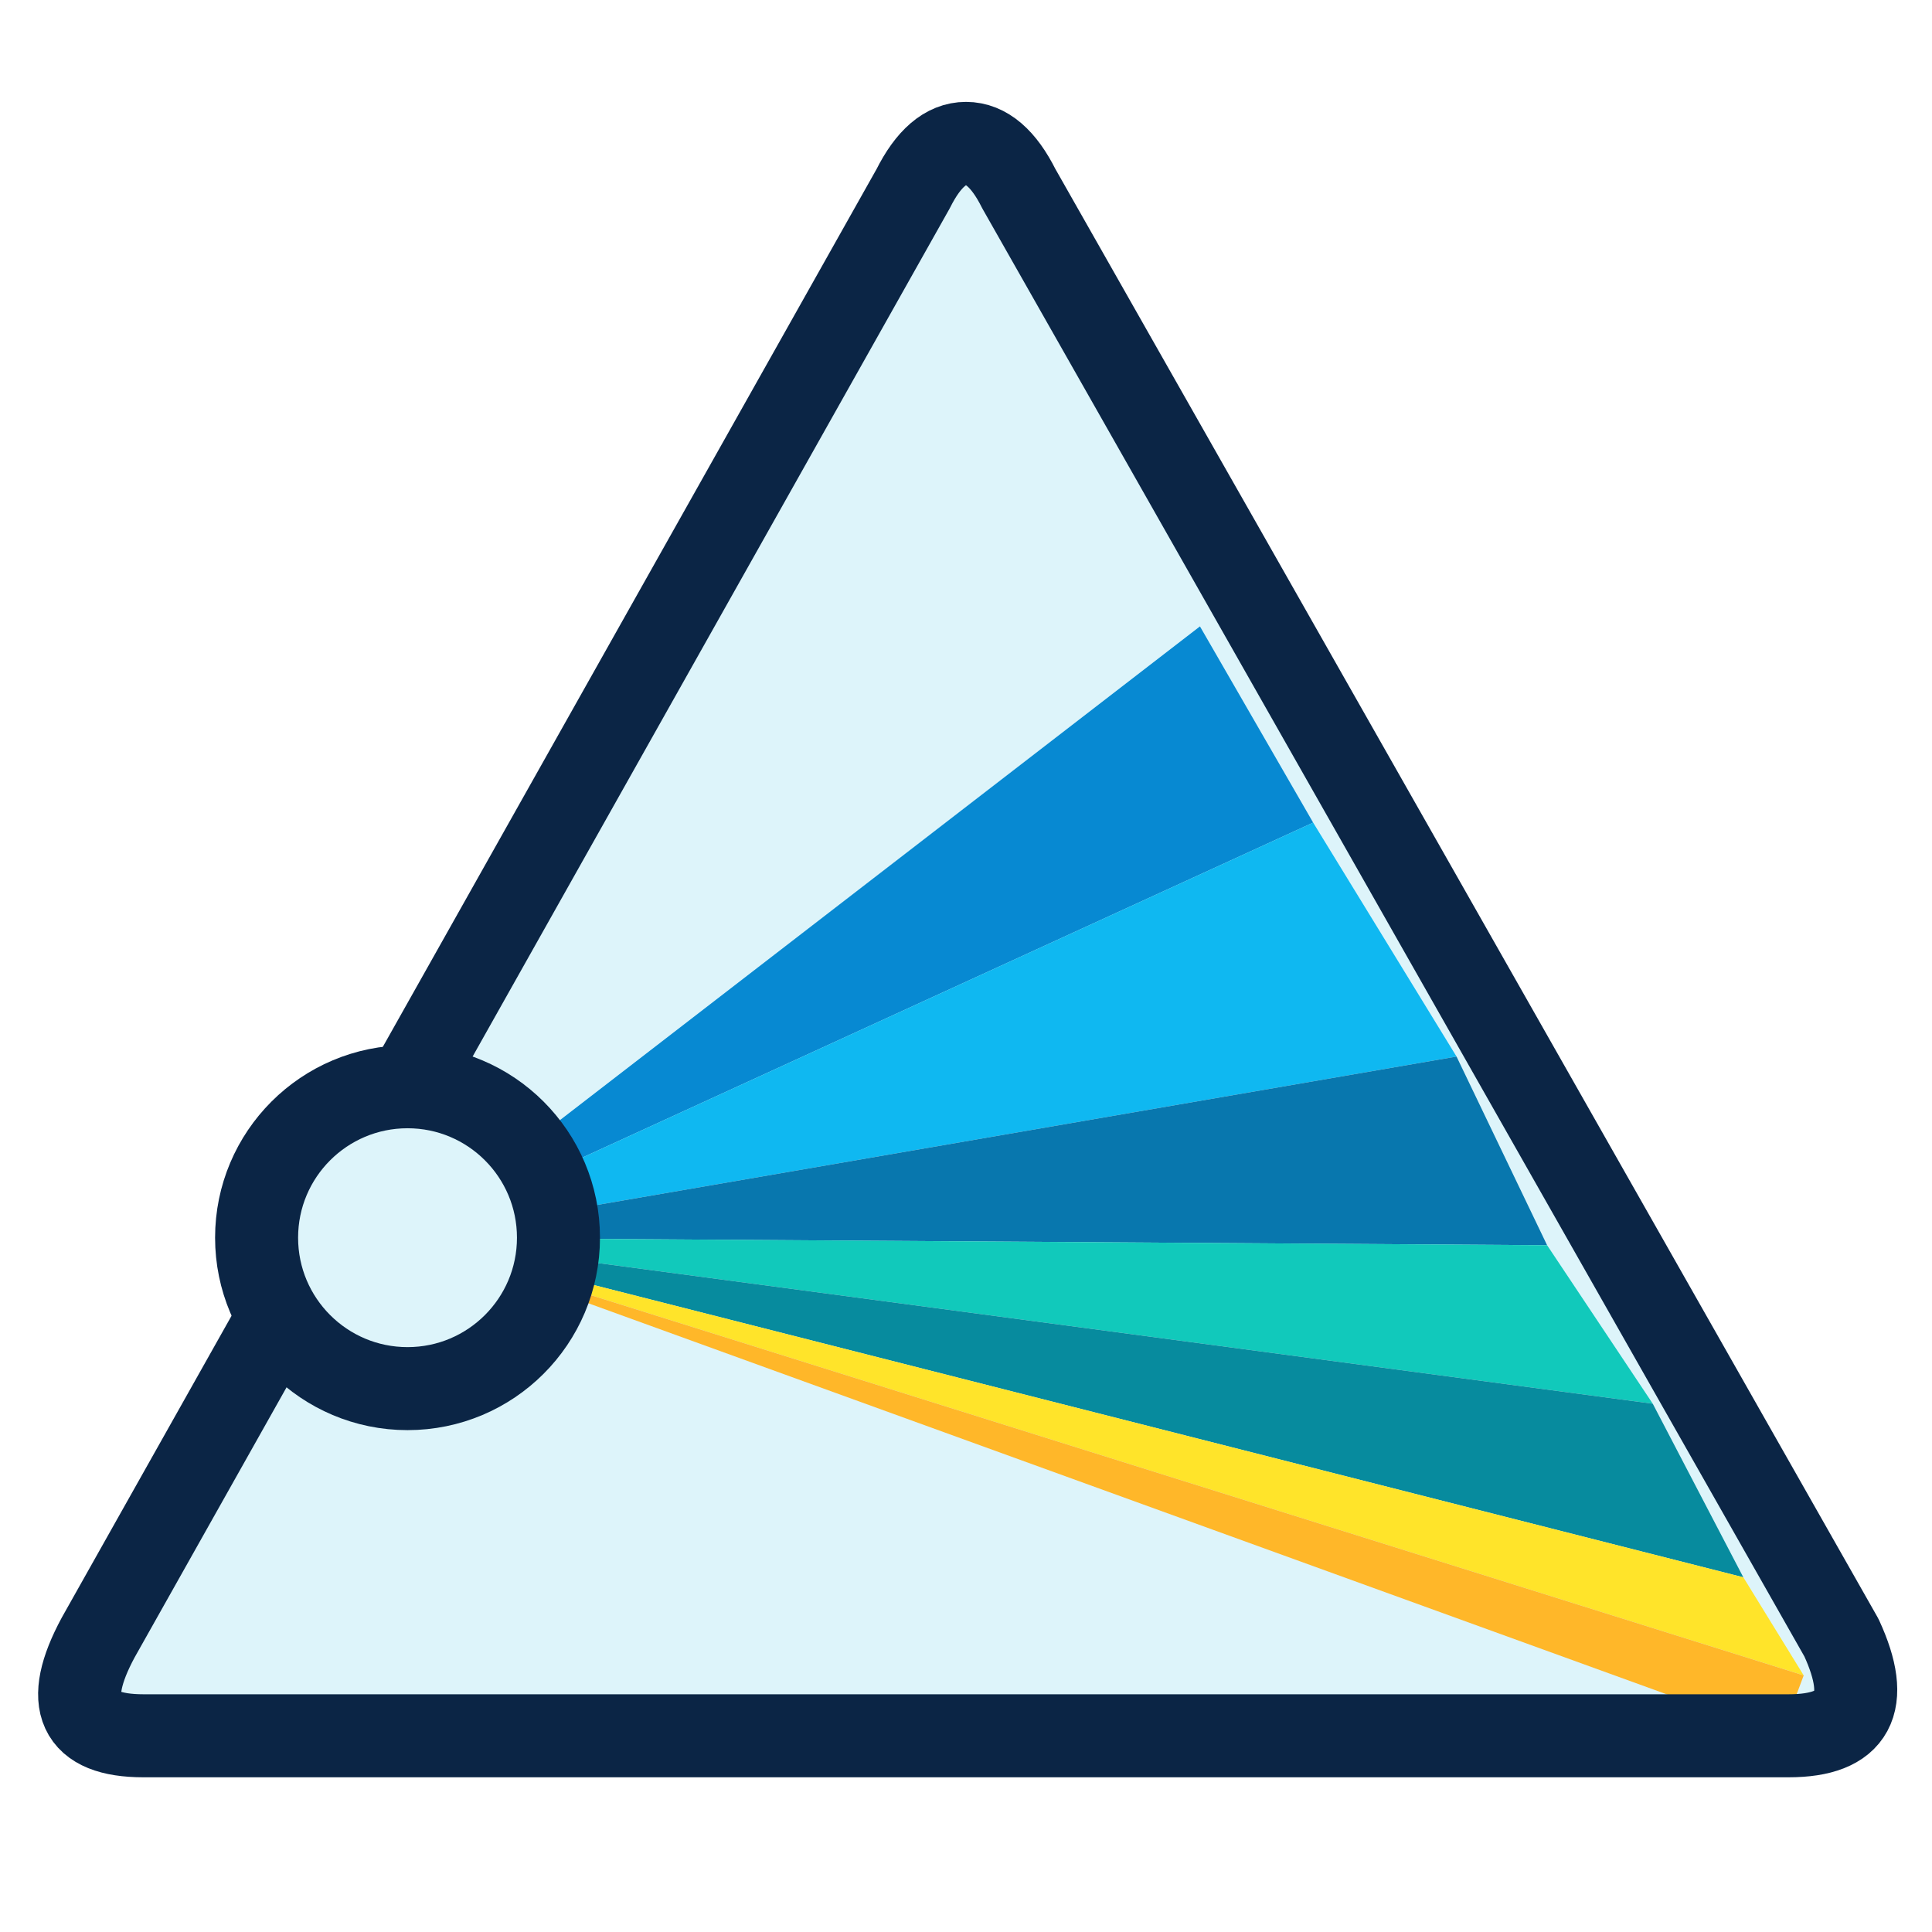
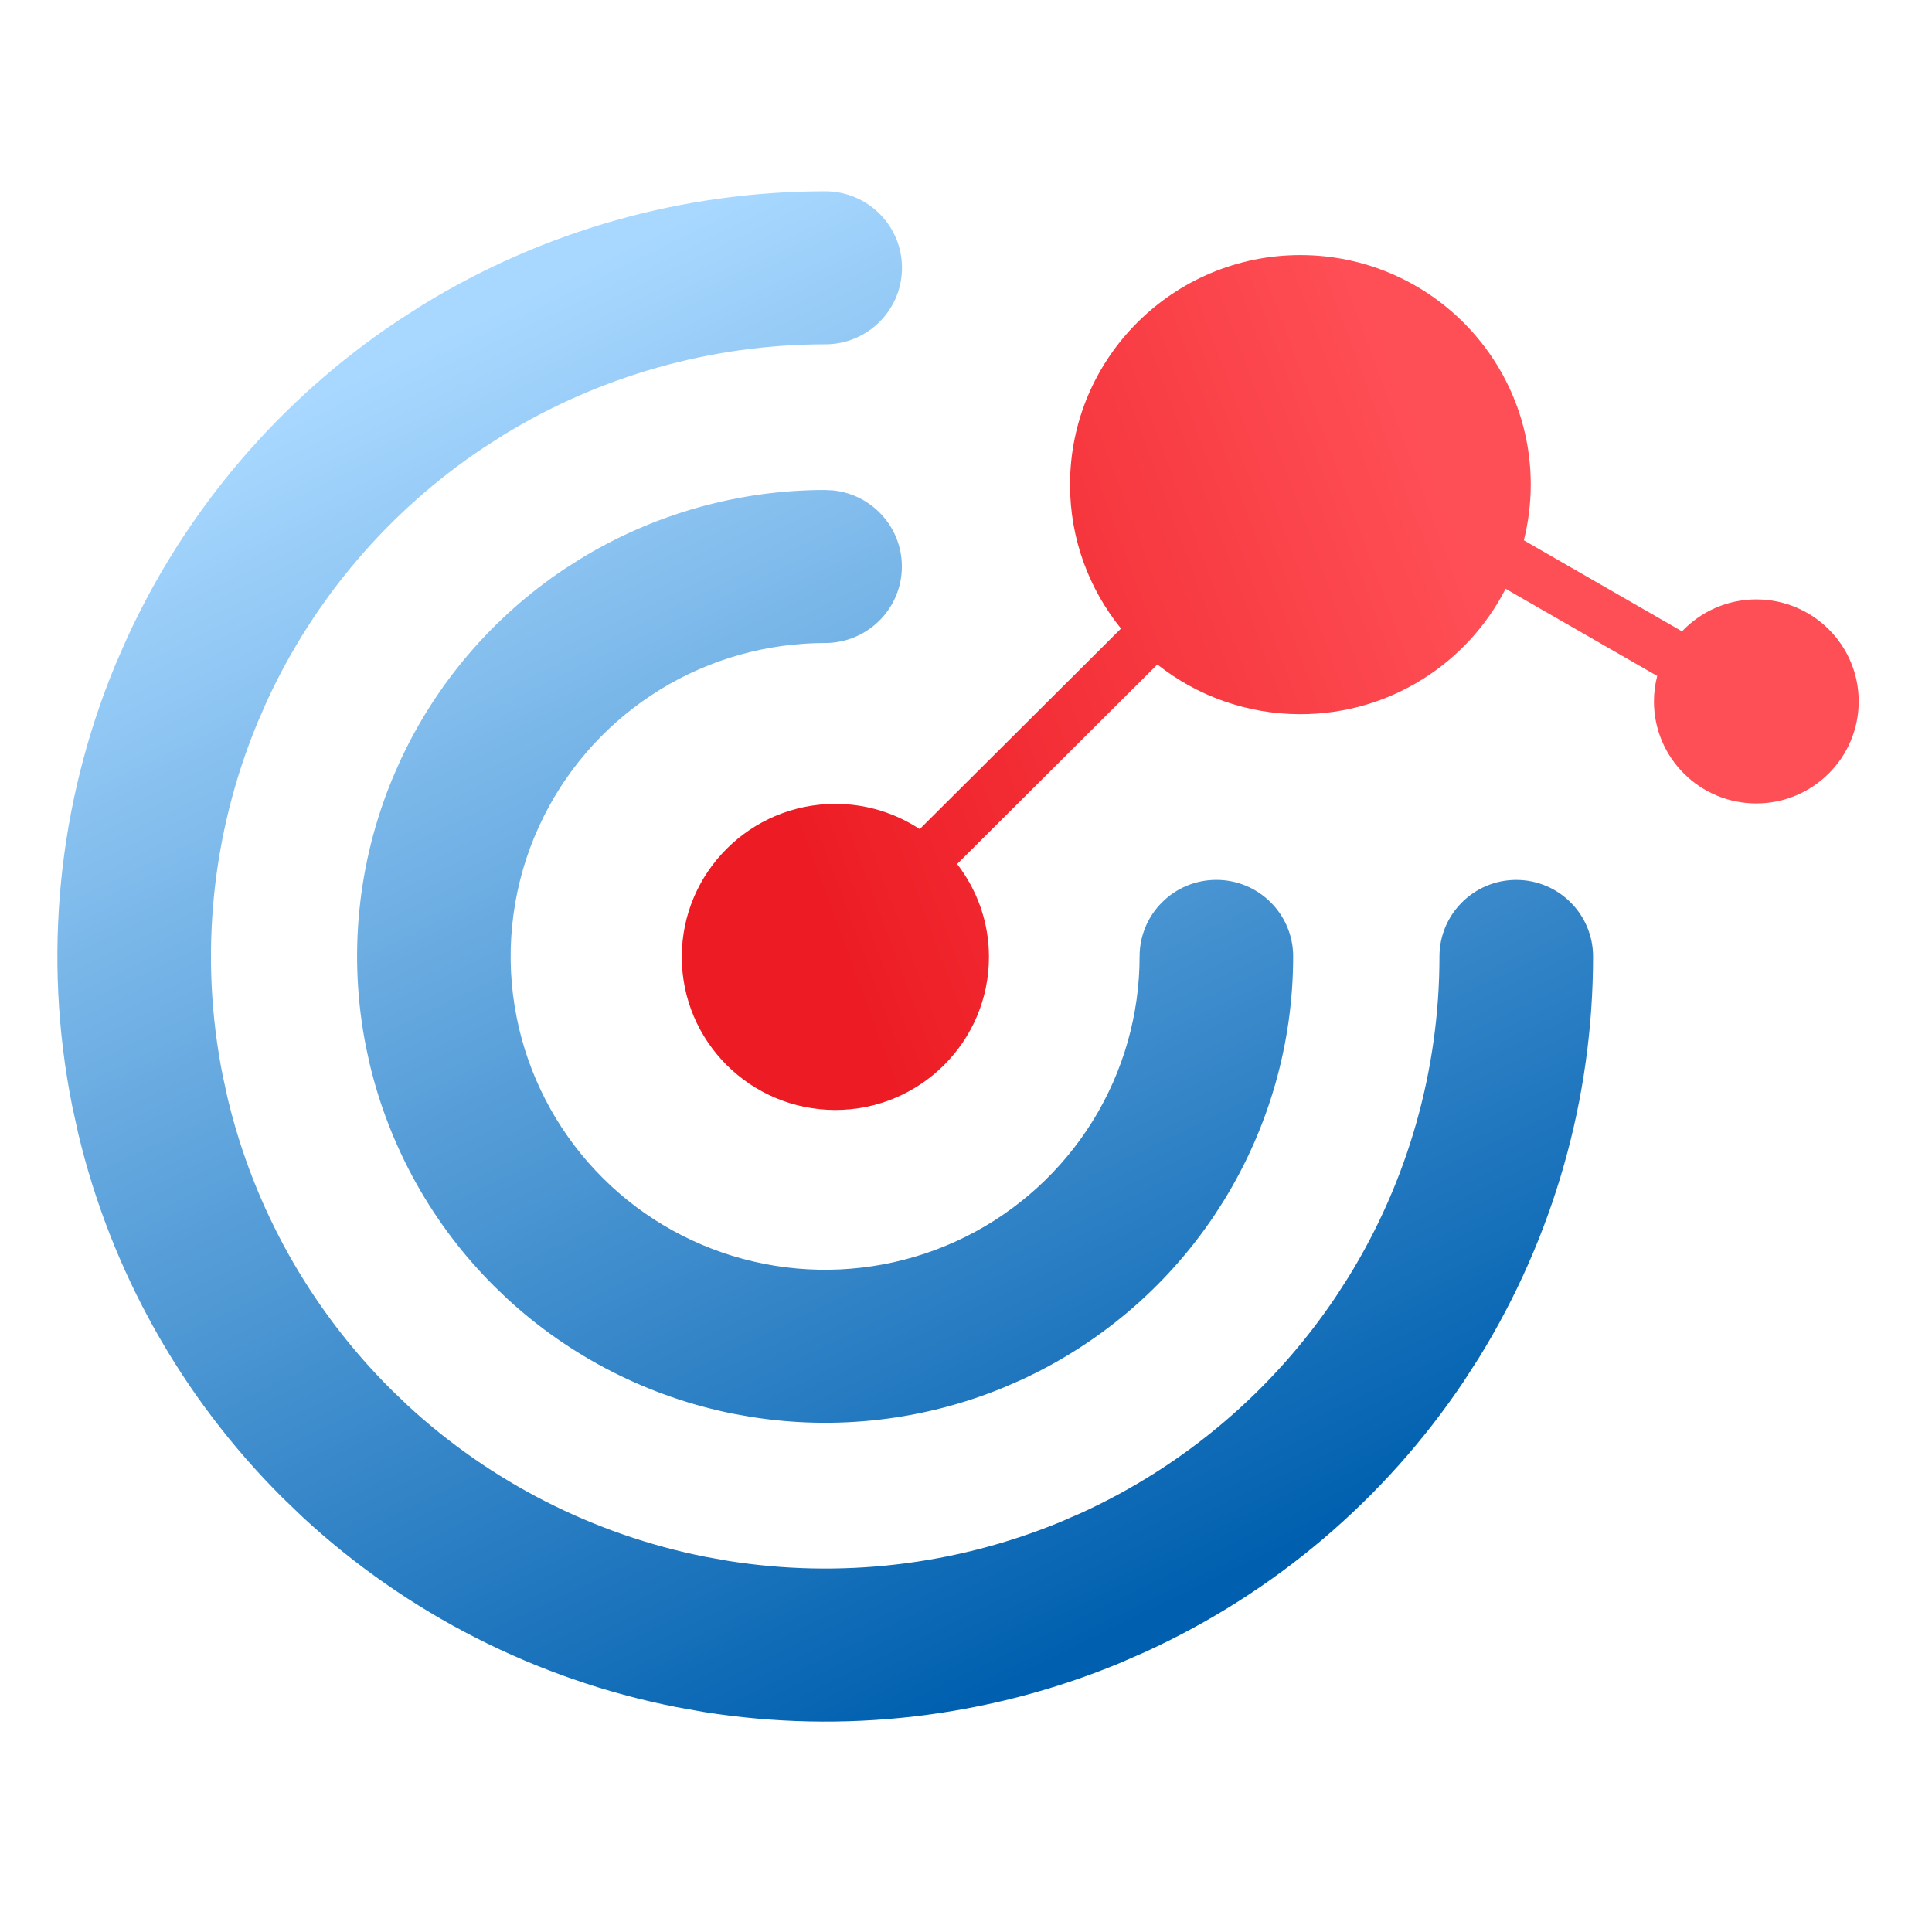
- <svg xmlns="http://www.w3.org/2000/svg" viewBox="0 0 256 256" role="img" aria-label="Snellius prism mark">
-   <path d="M128 19 Q132 19 135 25 L244 217 Q250 230 237 230 H19 Q6 230 13 217 L121 25 Q124 19 128 19 Z" fill="#DDF4FA" />
-   <polygon points="54,164 159,83 174,109" fill="#0789D2" />
-   <polygon points="54,164 174,109 193,140" fill="#0FB8F1" />
-   <polygon points="54,164 193,140 205,165" fill="#0877AE" />
-   <polygon points="54,164 205,165 219,186" fill="#11C9BB" />
-   <polygon points="54,164 219,186 231,209" fill="#078B9E" />
-   <polygon points="54,164 231,209 239,222" fill="#FFE42A" />
-   <polygon points="54,164 239,222 236,230" fill="#FFB729" />
-   <path d="M128 19 Q132 19 135 25 L244 217 Q250 230 237 230 H19 Q6 230 13 217 L121 25 Q124 19 128 19 Z" fill="none" stroke="#0B2545" stroke-width="11" stroke-linejoin="round" />
-   <circle cx="54" cy="164" r="20" fill="#DDF4FA" stroke="#0B2545" stroke-width="11" />
+ <svg xmlns="http://www.w3.org/2000/svg" width="101" height="101" viewBox="0 0 101 101" fill="none">
+   <path d="M43.141 10C45.356 10 47.154 11.791 47.154 14C47.154 16.209 45.358 18 43.141 18C37.186 18 31.356 19.649 26.301 22.753L25.3 23.393C20.349 26.689 16.422 31.288 13.947 36.667L13.473 37.755C11.042 43.602 10.407 50.036 11.646 56.243L11.898 57.401C13.271 63.158 16.223 68.433 20.434 72.628L21.29 73.452C25.642 77.478 31.037 80.228 36.877 81.385L38.047 81.595C43.909 82.533 49.927 81.835 55.428 79.567L56.52 79.093C61.919 76.627 66.533 72.711 69.84 67.78L70.483 66.781C73.598 61.742 75.251 55.934 75.251 50C75.254 47.792 77.05 46 79.265 46C81.483 46 83.279 47.792 83.281 50C83.281 57.417 81.212 64.678 77.318 70.978L76.515 72.225C72.379 78.391 66.61 83.281 59.862 86.363L58.501 86.957C51.625 89.795 44.101 90.666 36.771 89.494L35.309 89.232C28.01 87.785 21.266 84.347 15.826 79.312L14.758 78.285C9.496 73.041 5.803 66.448 4.088 59.251L3.771 57.805C2.223 50.046 3.016 42.002 6.056 34.693L6.652 33.336C9.744 26.612 14.65 20.863 20.839 16.742L22.09 15.94C28.41 12.061 35.697 10 43.141 10ZM43.545 25.636C45.569 25.84 47.148 27.544 47.148 29.615C47.148 31.823 45.352 33.614 43.134 33.615C40.087 33.615 37.103 34.459 34.513 36.047L34.002 36.375C31.468 38.063 29.456 40.418 28.191 43.172L27.947 43.727C26.703 46.72 26.376 50.016 27.011 53.193L27.141 53.787C27.845 56.734 29.356 59.434 31.511 61.582L31.948 62.003C34.175 64.066 36.938 65.473 39.928 66.065L40.526 66.173C43.529 66.653 46.609 66.295 49.424 65.134L49.984 64.891C52.748 63.628 55.108 61.624 56.803 59.099L57.132 58.589C58.727 56.01 59.575 53.035 59.575 49.998C59.575 47.789 61.372 45.998 63.589 45.998C65.804 45.998 67.603 47.789 67.603 49.998C67.603 54.519 66.341 58.945 63.967 62.784L63.479 63.543C60.959 67.3 57.441 70.284 53.33 72.162L52.498 72.524C48.308 74.255 43.72 74.786 39.251 74.07L38.36 73.912C33.911 73.031 29.802 70.933 26.486 67.866L25.833 67.237C22.625 64.041 20.377 60.021 19.331 55.636L19.138 54.753C18.194 50.024 18.678 45.122 20.529 40.667L20.892 39.839C22.775 35.74 25.768 32.236 29.541 29.724L30.304 29.237C34.157 26.872 38.598 25.615 43.134 25.615L43.545 25.636Z" fill="url(#paint0_linear_5030_9978)" />
+   <path d="M55.938 25.335C55.94 18.708 61.331 13.335 67.981 13.335C74.631 13.335 80.024 18.708 80.024 25.335C80.024 26.339 79.895 27.314 79.664 28.247L87.931 33.005C88.905 31.978 90.285 31.335 91.816 31.335C94.772 31.335 97.169 33.722 97.169 36.667C97.169 39.613 94.77 42.002 91.814 42.002C88.861 42.002 86.464 39.614 86.464 36.669C86.464 36.21 86.525 35.763 86.635 35.338L78.71 30.78C76.718 34.67 72.664 37.336 67.981 37.336C65.155 37.336 62.557 36.363 60.503 34.737L50.036 45.168C51.074 46.516 51.7 48.195 51.7 50.025C51.7 54.444 48.104 58.026 43.671 58.026C39.236 58.026 35.642 54.444 35.642 50.025C35.642 45.607 39.236 42.024 43.671 42.024C45.301 42.024 46.816 42.513 48.081 43.344L58.603 32.859C56.939 30.801 55.938 28.185 55.938 25.335Z" fill="url(#paint1_linear_5030_9978)" />
+   <defs>
+     <linearGradient id="paint0_linear_5030_9978" x1="9.498" y1="24.096" x2="42.951" y2="92.763" gradientUnits="userSpaceOnUse">
+       <stop stop-color="#A8D8FF" />
+       <stop offset="1" stop-color="#0060AF" />
+     </linearGradient>
+     <linearGradient id="paint1_linear_5030_9978" x1="76.7" y1="28.917" x2="41.1" y2="42.14" gradientUnits="userSpaceOnUse">
+       <stop stop-color="#FF4F56" />
+       <stop offset="1" stop-color="#ED1C24" />
+     </linearGradient>
+   </defs>
</svg>
